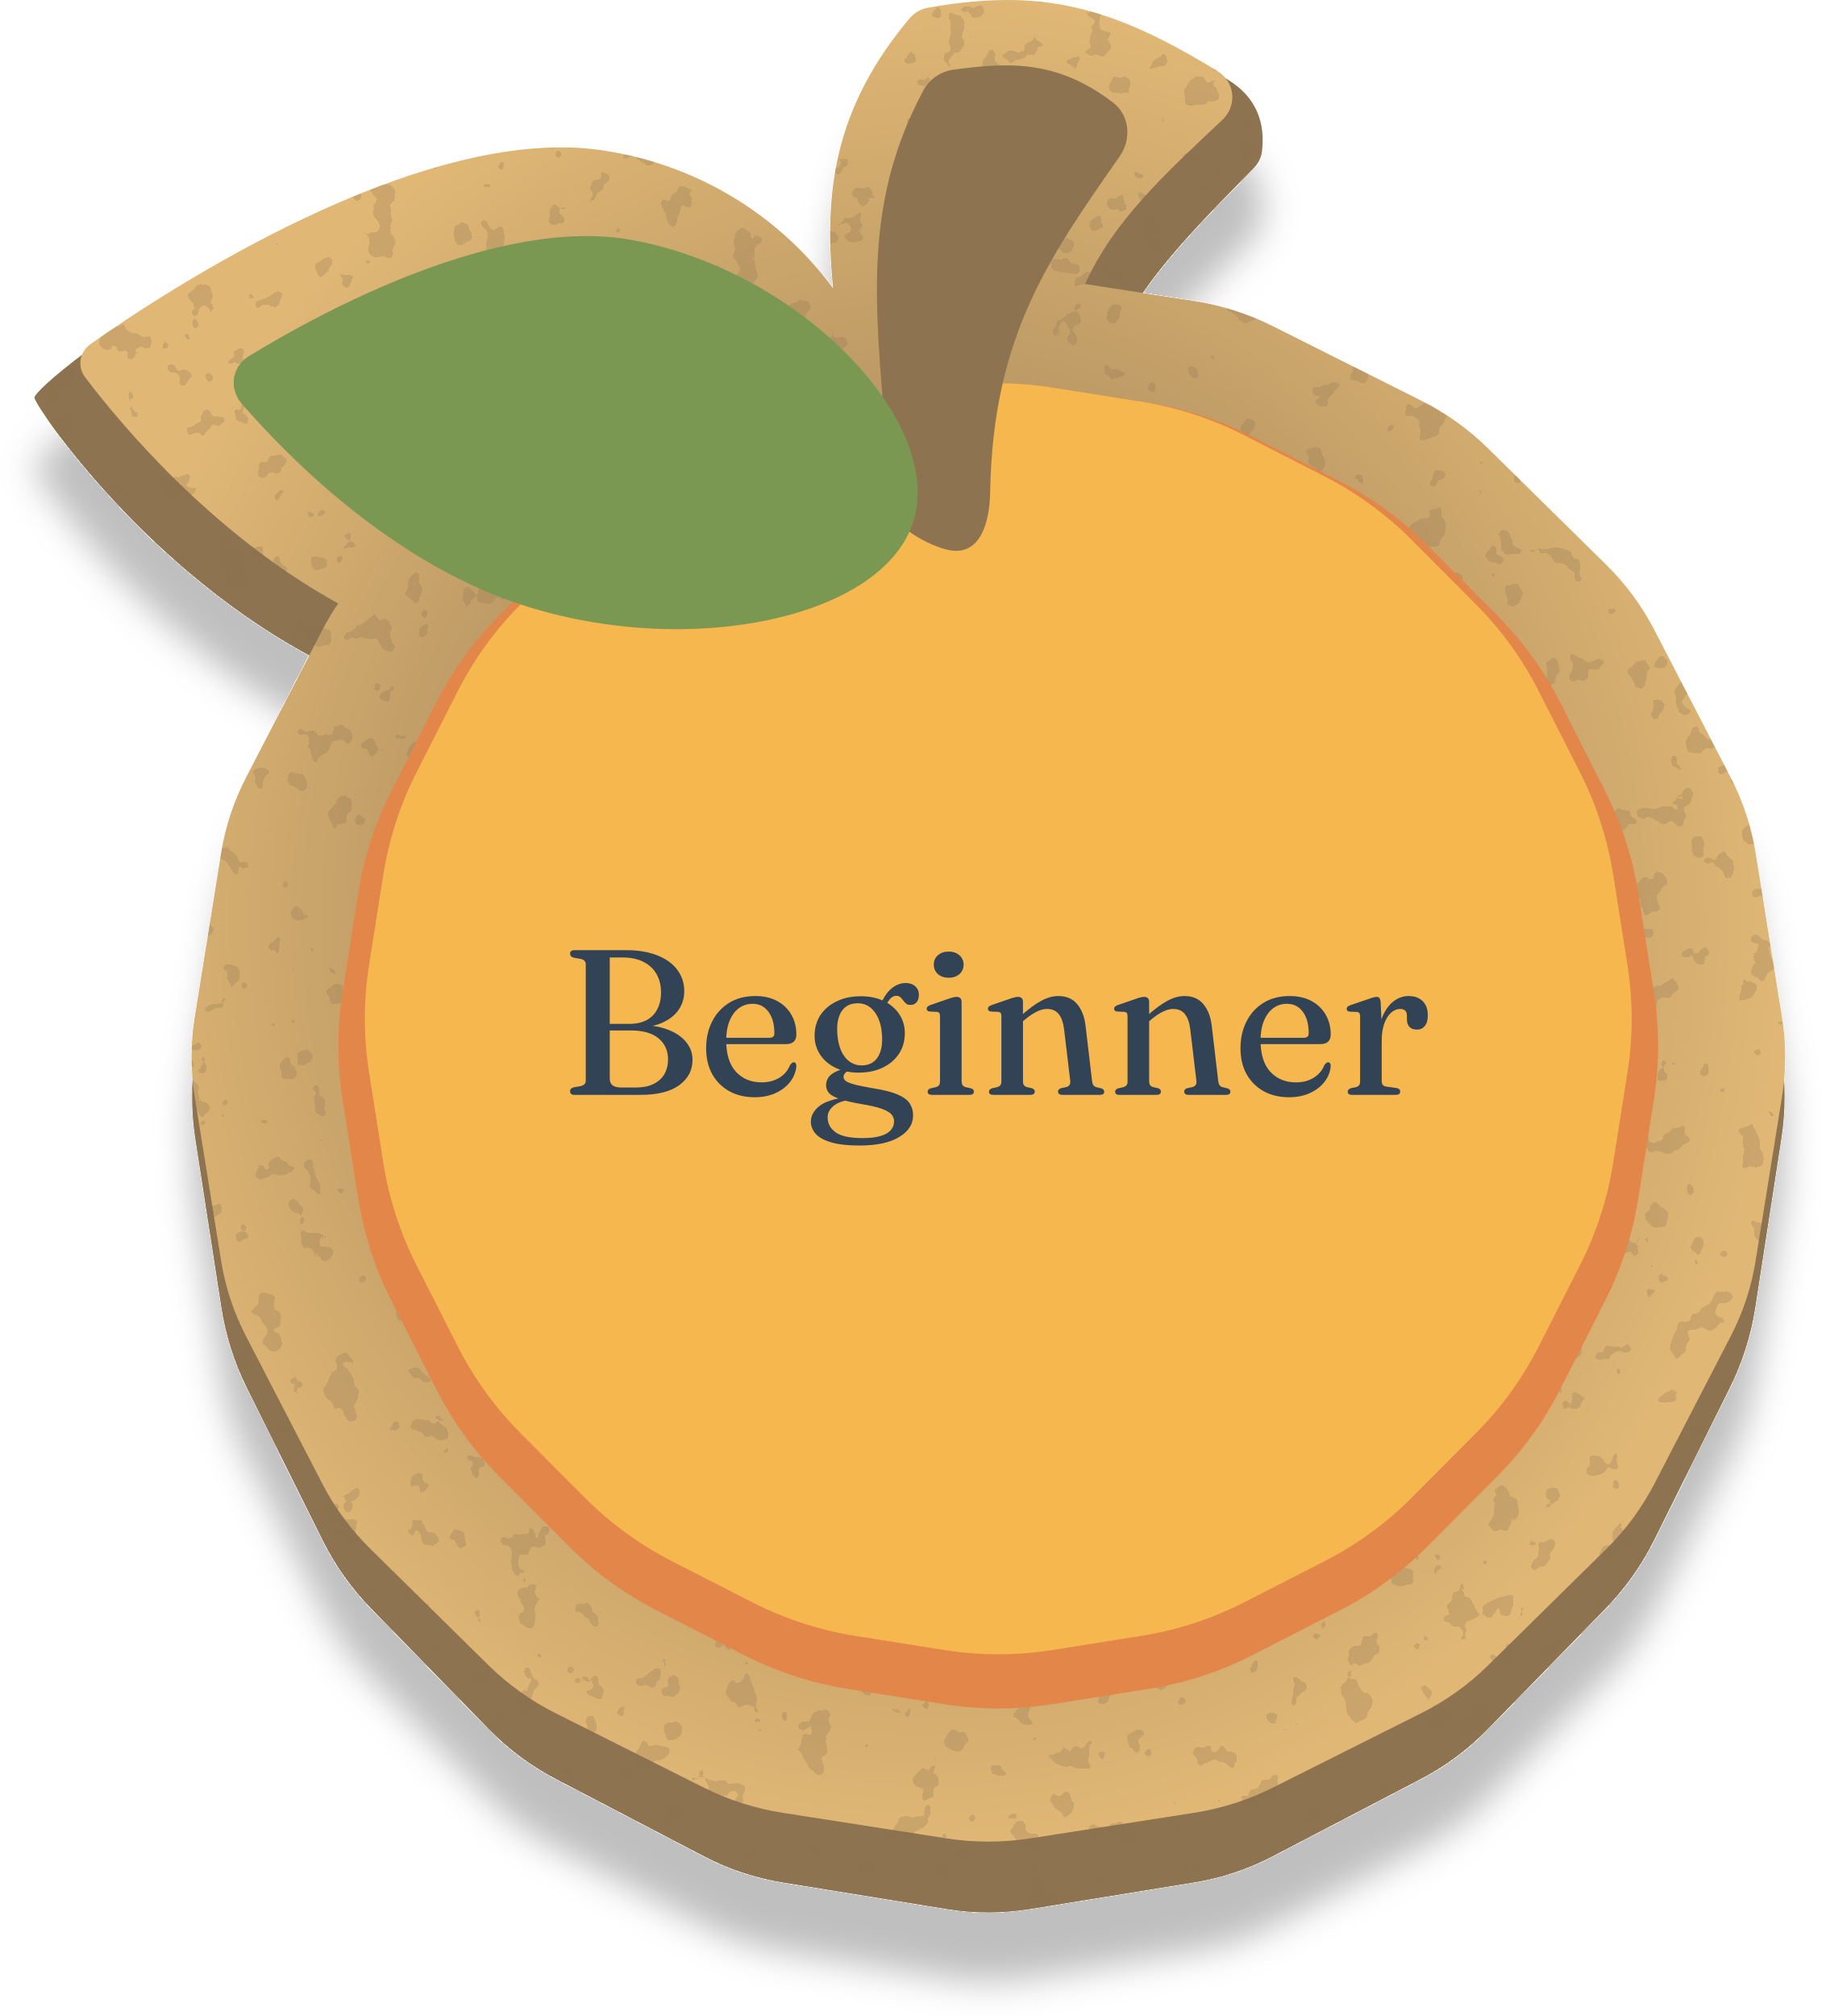
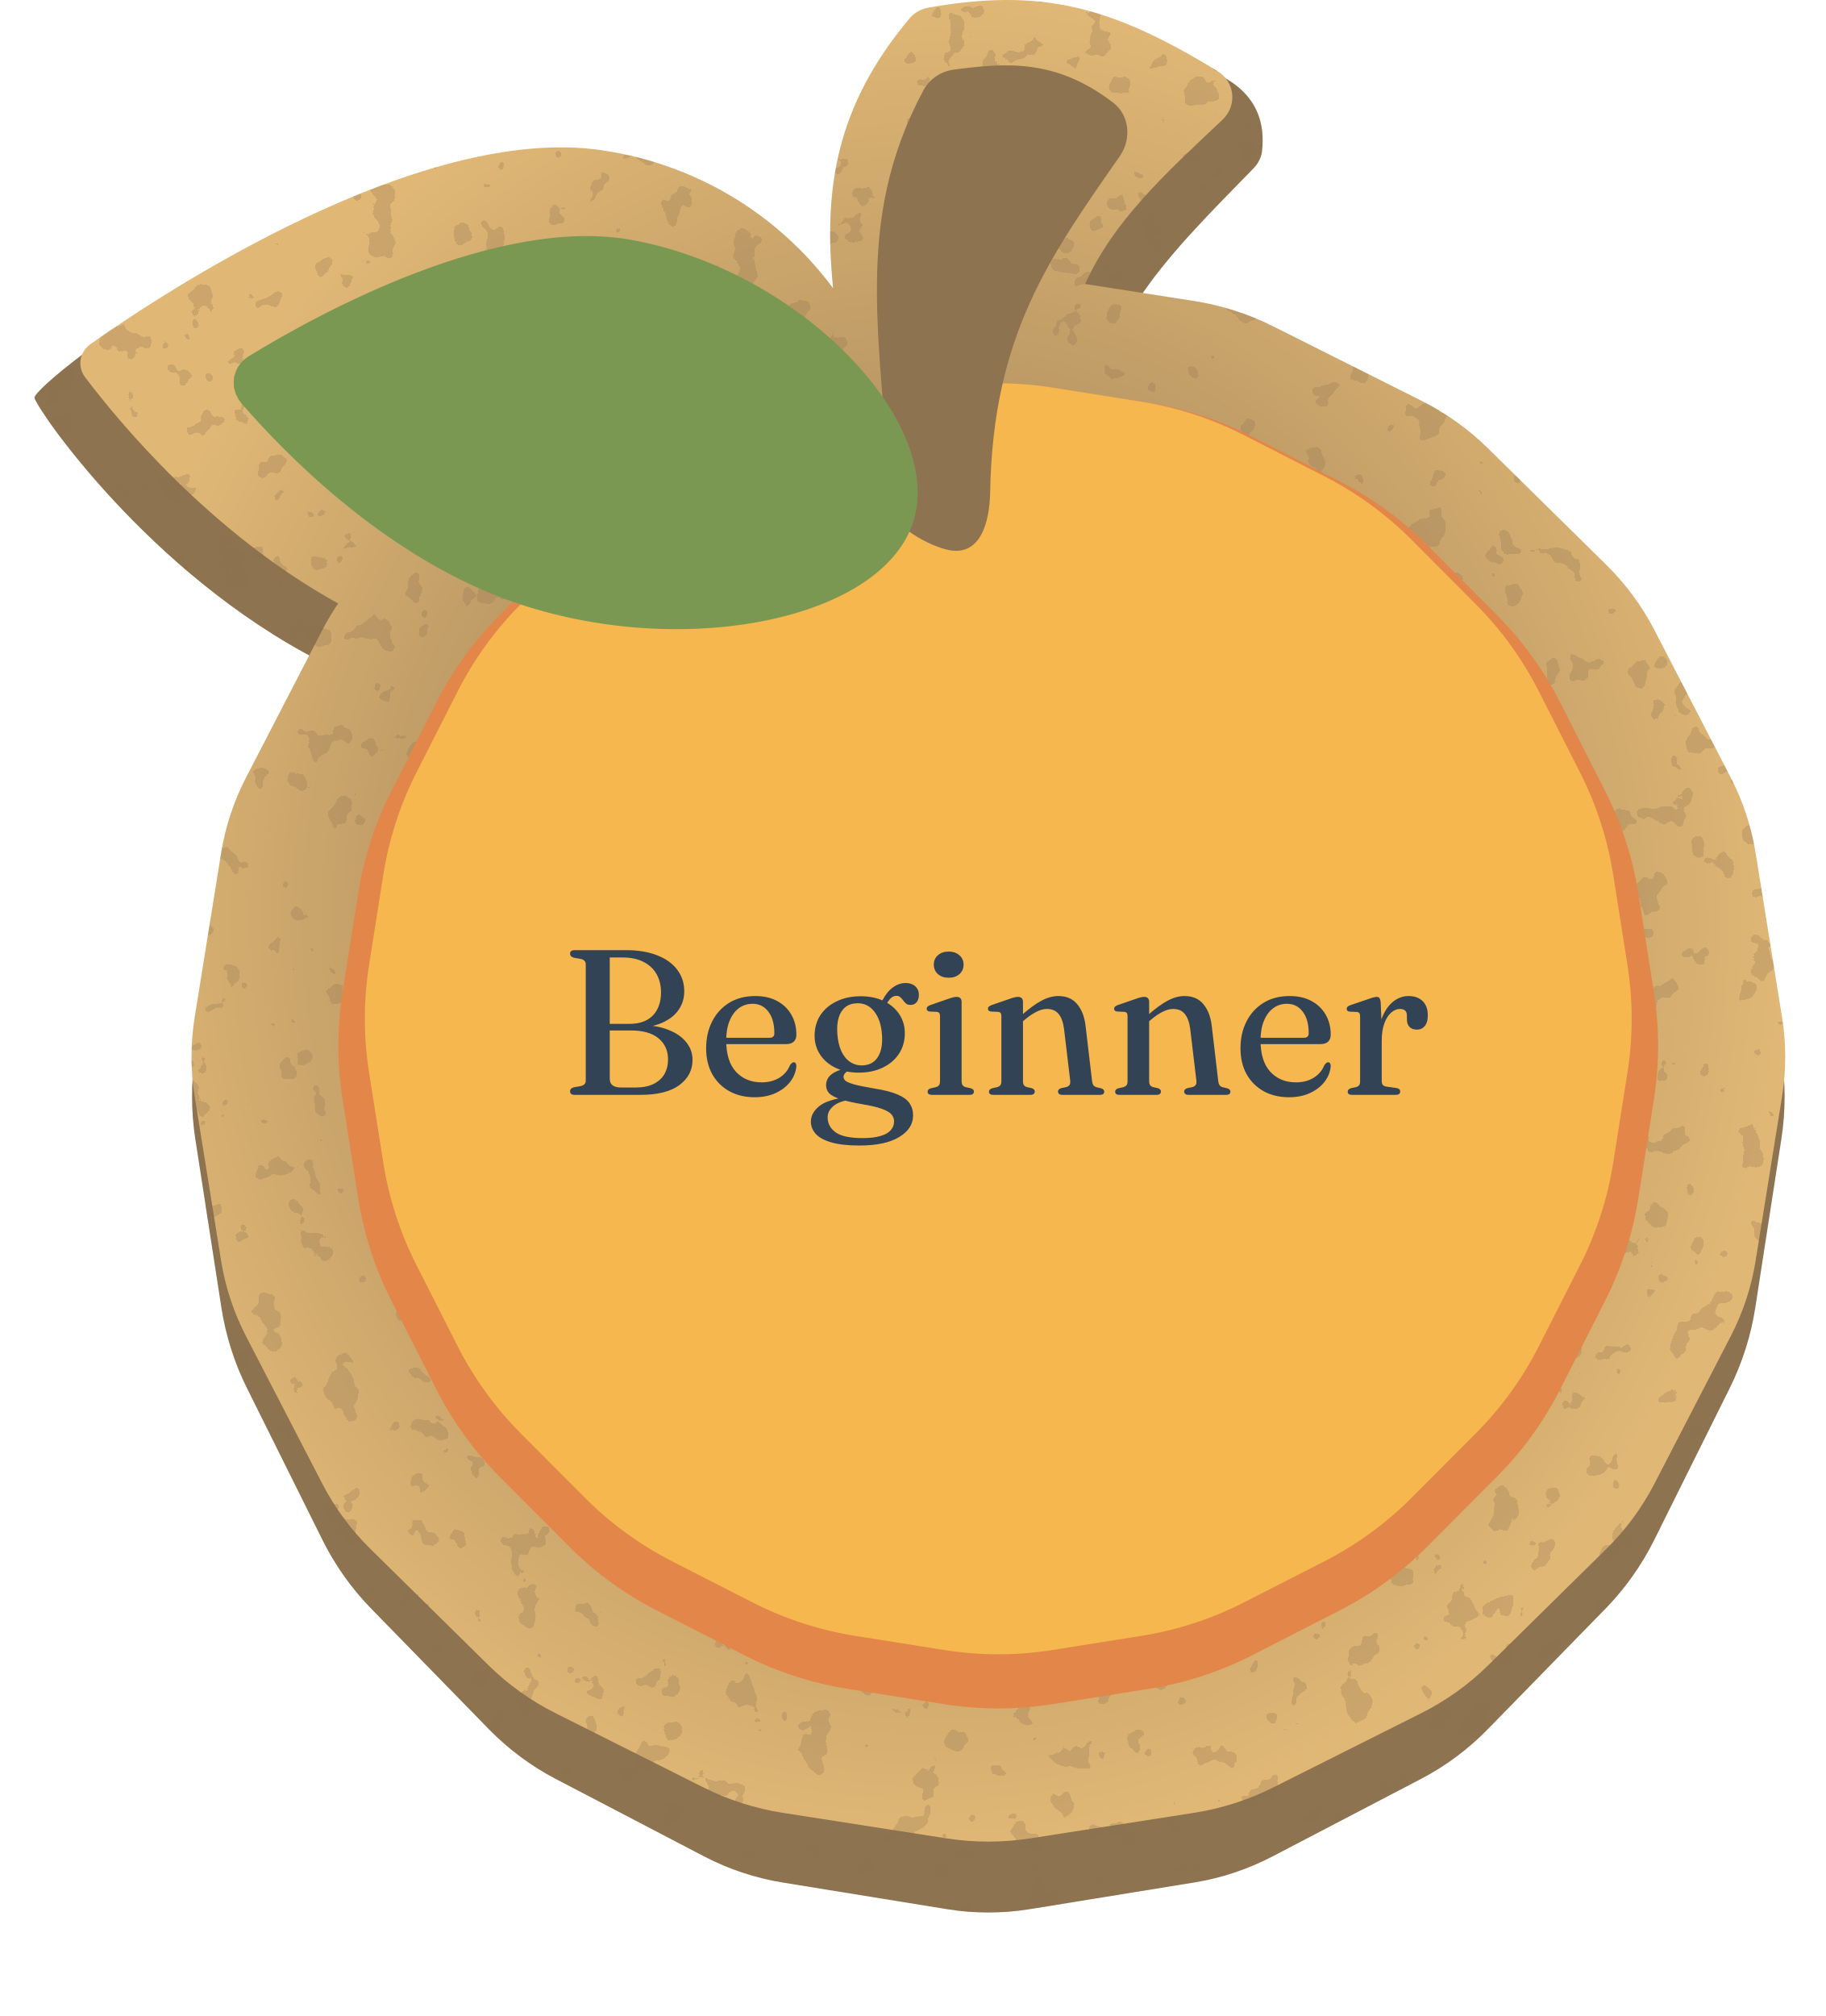
<svg xmlns="http://www.w3.org/2000/svg" width="212" height="234" viewBox="0 0 212 234" fill="none">
-   <g filter="url(#filter0_d_2059_2217)">
+   <g>
    <g filter="url(#filter1_n_2059_2217)">
      <path d="M110.966 8.28C125.65 5.407 148.095 4.147 146.523 17.569C146.435 18.323 146.053 19.015 145.528 19.552C140.188 25.017 135.455 29.727 132.013 35L138.635 36.074C141.816 36.59 144.897 37.617 147.767 39.114L164.984 48.099C167.853 49.597 170.475 51.548 172.752 53.881L186.416 67.877C188.693 70.209 190.597 72.894 192.059 75.833L200.832 93.469C202.294 96.408 203.295 99.565 203.799 102.823L206.822 122.372C207.326 125.63 207.326 128.95 206.822 132.208L203.799 151.757C203.295 155.015 202.294 158.172 200.832 161.111L192.059 178.747C190.597 181.686 188.693 184.371 186.416 186.704L172.752 200.7C170.475 203.032 167.853 204.983 164.984 206.481L147.767 215.466C144.897 216.964 141.816 217.99 138.635 218.506L119.55 221.602C116.369 222.118 113.129 222.118 109.948 221.602L90.863 218.506C87.682 217.99 84.601 216.964 81.731 215.466L64.514 206.481C61.645 204.983 59.023 203.032 56.746 200.7L43.082 186.704C40.805 184.371 38.901 181.686 37.439 178.747L28.666 161.111C27.204 158.172 26.203 155.015 25.699 151.757L22.676 132.208C22.172 128.95 22.172 125.63 22.676 122.372L25.699 102.823C26.203 99.565 27.204 96.408 28.666 93.469L37.022 76.669C17.261 66.498 4.366 47.586 4.003 46.193C3.596 44.628 40.258 16.228 65.12 19.671C76.773 21.284 86.053 27.751 92.043 35.882L99.549 34.665C99.822 25.879 102.239 17.952 108.808 9.602C109.349 8.914 110.119 8.446 110.966 8.28Z" fill="#8D7350" />
      <path d="M107.769 0.891C120.678 -1.387 128.841 0.574 141.363 8.265C143.403 9.518 143.662 12.278 141.929 13.907C135.208 20.224 129.249 25.703 125.986 32.963L138.591 34.929C141.814 35.432 144.934 36.429 147.832 37.884L165.011 46.502C167.886 47.945 170.508 49.819 172.778 52.054L186.507 65.573C188.755 67.787 190.632 70.328 192.068 73.105L200.944 90.256C202.369 93.01 203.343 95.962 203.833 99.005L206.904 118.097C207.392 121.131 207.392 124.221 206.904 127.256L203.833 146.347C203.343 149.391 202.369 152.342 200.944 155.096L192.068 172.248C190.632 175.024 188.755 177.565 186.507 179.779L172.778 193.298C170.508 195.534 167.886 197.408 165.011 198.85L147.832 207.469C144.934 208.923 141.814 209.92 138.591 210.423L119.634 213.38C116.401 213.884 113.105 213.884 109.872 213.38L90.914 210.423C87.691 209.92 84.572 208.923 81.673 207.469L64.495 198.85C61.62 197.408 58.998 195.534 56.727 193.298L42.998 179.779C40.75 177.565 38.873 175.024 37.437 172.248L28.562 155.096C27.137 152.342 26.162 149.391 25.672 146.347L22.602 127.256C22.113 124.221 22.113 121.131 22.602 118.097L25.672 99.005C26.162 95.962 27.137 93.01 28.562 90.256L37.437 73.105C37.983 72.049 38.593 71.028 39.262 70.045C24.488 61.908 13.785 48.958 9.886 43.793C8.944 42.546 9.222 40.848 10.511 39.938C18.849 34.053 48.668 14.338 69.827 17.433C81.598 19.156 90.862 25.542 96.722 33.453C95.576 21.891 97.048 12.342 105.602 2.131C106.146 1.482 106.92 1.041 107.769 0.891Z" fill="url(#paint0_radial_2059_2217)" />
    </g>
    <path d="M109.619 44.986C113.78 44.324 118.02 44.324 122.182 44.986L133.451 46.778C137.609 47.439 141.637 48.753 145.385 50.67L155.575 55.882C159.316 57.796 162.732 60.288 165.698 63.265L173.814 71.413C176.773 74.383 179.246 77.8 181.144 81.539L186.374 91.844C188.267 95.575 189.564 99.58 190.216 103.713L192.022 115.162C192.674 119.293 192.674 123.499 192.022 127.629L190.216 139.078C189.564 143.212 188.267 147.217 186.374 150.948L181.144 161.253C179.246 164.991 176.773 168.408 173.814 171.379L165.698 179.527C162.732 182.504 159.316 184.996 155.575 186.909L145.385 192.122C141.637 194.039 137.609 195.353 133.45 196.014L122.182 197.806C118.02 198.467 113.78 198.467 109.619 197.806L98.35 196.014C94.192 195.353 90.164 194.039 86.415 192.122L76.226 186.909C72.485 184.996 69.068 182.504 66.103 179.527L57.986 171.379C55.028 168.408 52.554 164.991 50.657 161.253L45.427 150.948C43.533 147.217 42.237 143.212 41.585 139.078L39.778 127.629C39.127 123.499 39.127 119.293 39.778 115.162L41.585 103.713C42.237 99.58 43.533 95.575 45.427 91.844L50.657 81.539C52.554 77.8 55.028 74.383 57.986 71.413L66.103 63.265C69.068 60.288 72.485 57.796 76.226 55.882L86.415 50.67C90.164 48.753 94.192 47.439 98.35 46.778L109.619 44.986Z" fill="#E38649" />
    <path d="M109.624 44.984C113.782 44.324 118.018 44.324 122.176 44.984L132.506 46.625C136.662 47.286 140.687 48.597 144.434 50.512L153.771 55.285C157.512 57.197 160.929 59.686 163.895 62.661L171.328 70.118C174.289 73.088 176.764 76.505 178.663 80.243L183.451 89.669C185.347 93.402 186.646 97.41 187.299 101.545L188.952 112.014C189.604 116.147 189.604 120.358 188.952 124.491L187.299 134.959C186.646 139.095 185.347 143.103 183.451 146.836L178.663 156.261C176.764 160 174.289 163.417 171.328 166.387L163.895 173.843C160.929 176.819 157.512 179.308 153.771 181.22L144.434 185.992C140.687 187.907 136.662 189.219 132.506 189.879L122.176 191.52C118.018 192.181 113.782 192.181 109.624 191.52L99.294 189.879C95.139 189.219 91.113 187.907 87.366 185.992L78.029 181.22C74.288 179.308 70.872 176.819 67.906 173.843L60.472 166.387C57.511 163.417 55.036 160 53.137 156.261L48.349 146.836C46.453 143.103 45.155 139.095 44.502 134.959L42.849 124.491C42.196 120.358 42.196 116.147 42.849 112.014L44.502 101.545C45.155 97.41 46.453 93.402 48.349 89.669L53.137 80.243C55.036 76.505 57.511 73.088 60.472 70.118L67.906 62.661C70.872 59.686 74.288 57.197 78.029 55.285L87.366 50.512C91.113 48.597 95.139 47.286 99.294 46.625L109.624 44.984Z" fill="#F6B74E" />
    <path d="M107.219 10.47C107.932 9.143 109.264 8.275 110.756 8.079C116.958 7.264 122.615 6.858 129.221 11.899C131.16 13.379 131.395 16.14 130.012 18.125C121.861 29.828 115.276 38.953 114.962 57.097C114.899 60.705 113.799 64.502 110.259 63.864C107.995 63.456 103.493 61.046 103.375 58.739C102.39 39.452 98.917 25.945 107.219 10.47Z" fill="#8D7350" />
    <path d="M73.397 27.86C93.258 31.511 110.02 49.385 105.926 60.884C101.832 72.382 77.887 76.716 58.571 69.499C44.259 64.153 32.945 52.499 28.043 46.82C26.549 45.088 26.948 42.534 28.871 41.356C37 36.377 57.763 24.985 73.397 27.86Z" fill="#7B9853" />
    <path d="M80.405 123.027C80.405 124.219 79.893 125.195 78.869 125.955C77.845 126.707 76.337 127.083 74.345 127.083H66.737C66.545 127.083 66.405 127.047 66.317 126.975C66.229 126.895 66.185 126.795 66.185 126.675C66.185 126.443 66.329 126.287 66.617 126.207L67.421 126.063C67.613 126.015 67.757 125.943 67.853 125.847C67.957 125.743 68.009 125.607 68.009 125.439V111.927C68.009 111.759 67.957 111.623 67.853 111.519C67.757 111.415 67.613 111.343 67.421 111.303L66.617 111.159C66.329 111.079 66.185 110.923 66.185 110.691C66.185 110.563 66.229 110.463 66.317 110.391C66.405 110.319 66.545 110.283 66.737 110.283H72.641C74.089 110.283 75.317 110.487 76.325 110.895C77.341 111.295 78.113 111.855 78.641 112.575C79.177 113.287 79.445 114.119 79.445 115.071C79.445 115.863 79.225 116.579 78.785 117.219C78.353 117.851 77.705 118.355 76.841 118.731C75.977 119.107 74.901 119.295 73.613 119.295L74.309 118.983C75.557 118.983 76.633 119.159 77.537 119.511C78.449 119.855 79.153 120.331 79.649 120.939C80.153 121.547 80.405 122.243 80.405 123.027ZM73.241 119.607H70.001V118.839H73.097C73.873 118.839 74.533 118.695 75.077 118.407C75.621 118.111 76.033 117.691 76.313 117.147C76.601 116.595 76.745 115.943 76.745 115.191C76.745 114.383 76.573 113.675 76.229 113.067C75.885 112.459 75.381 111.987 74.717 111.651C74.053 111.307 73.237 111.135 72.269 111.135H70.793V125.211C70.793 125.555 70.905 125.811 71.129 125.979C71.353 126.147 71.689 126.231 72.137 126.231H73.769C74.609 126.231 75.309 126.095 75.869 125.823C76.437 125.543 76.861 125.159 77.141 124.671C77.421 124.175 77.561 123.607 77.561 122.967C77.561 121.959 77.197 121.147 76.469 120.531C75.741 119.915 74.665 119.607 73.241 119.607ZM92.461 120.111C92.461 120.455 92.357 120.723 92.149 120.915C91.949 121.099 91.649 121.191 91.249 121.191H83.593V120.459H89.329C89.713 120.459 89.905 120.287 89.905 119.943C89.905 118.863 89.673 118.023 89.209 117.423C88.753 116.815 88.141 116.511 87.373 116.511C86.765 116.511 86.229 116.687 85.765 117.039C85.309 117.383 84.953 117.875 84.697 118.515C84.441 119.147 84.313 119.895 84.313 120.759C84.313 122.359 84.689 123.571 85.441 124.395C86.201 125.219 87.197 125.631 88.429 125.631C89.221 125.631 89.909 125.451 90.493 125.091C91.077 124.723 91.485 124.239 91.717 123.639C91.813 123.511 91.893 123.423 91.957 123.375C92.021 123.327 92.089 123.303 92.161 123.303C92.273 123.303 92.349 123.347 92.389 123.435C92.437 123.523 92.461 123.631 92.461 123.759C92.405 124.415 92.165 125.019 91.741 125.571C91.317 126.115 90.749 126.551 90.037 126.879C89.333 127.199 88.529 127.359 87.625 127.359C86.513 127.359 85.533 127.127 84.685 126.663C83.837 126.191 83.173 125.531 82.693 124.683C82.221 123.827 81.985 122.827 81.985 121.683C81.985 120.515 82.217 119.475 82.681 118.563C83.145 117.651 83.801 116.931 84.649 116.403C85.505 115.875 86.521 115.611 87.697 115.611C88.673 115.611 89.517 115.803 90.229 116.187C90.941 116.571 91.489 117.099 91.873 117.771C92.265 118.443 92.461 119.223 92.461 120.111ZM101.537 126.351C102.665 126.527 103.553 126.755 104.201 127.035C104.849 127.307 105.313 127.643 105.593 128.043C105.873 128.451 106.013 128.927 106.013 129.471C106.013 130.495 105.473 131.331 104.393 131.979C103.321 132.635 101.781 132.963 99.773 132.963C98.413 132.963 97.321 132.839 96.497 132.591C95.673 132.351 95.073 132.019 94.697 131.595C94.329 131.179 94.145 130.707 94.145 130.179C94.145 129.523 94.465 128.931 95.105 128.403C95.745 127.875 96.881 127.511 98.513 127.311L98.753 127.647C97.873 127.759 97.209 128.003 96.761 128.379C96.313 128.763 96.089 129.195 96.089 129.675C96.089 130.395 96.397 130.979 97.013 131.427C97.629 131.875 98.677 132.099 100.157 132.099C100.997 132.099 101.685 132.019 102.221 131.859C102.757 131.707 103.153 131.483 103.409 131.187C103.673 130.899 103.805 130.555 103.805 130.155C103.805 129.851 103.701 129.579 103.493 129.339C103.285 129.107 102.917 128.895 102.389 128.703C101.861 128.511 101.117 128.335 100.157 128.175C98.981 127.975 98.089 127.767 97.481 127.551C96.873 127.343 96.457 127.111 96.233 126.855C96.017 126.599 95.909 126.299 95.909 125.955C95.909 125.667 95.985 125.395 96.137 125.139C96.289 124.883 96.549 124.655 96.917 124.455C97.285 124.247 97.793 124.091 98.441 123.987L98.741 124.155C98.453 124.291 98.245 124.427 98.117 124.563C97.997 124.699 97.937 124.847 97.937 125.007C97.937 125.143 98.001 125.279 98.129 125.415C98.265 125.551 98.585 125.695 99.089 125.847C99.601 125.991 100.417 126.159 101.537 126.351ZM102.065 116.835L102.449 116.127C102.793 115.455 103.197 114.951 103.661 114.615C104.133 114.271 104.629 114.099 105.149 114.099C105.605 114.099 105.973 114.223 106.253 114.471C106.541 114.719 106.685 115.055 106.685 115.479C106.685 115.831 106.597 116.115 106.421 116.331C106.245 116.539 106.009 116.643 105.713 116.643C105.497 116.643 105.325 116.591 105.197 116.487C105.069 116.375 104.957 116.251 104.861 116.115C104.765 115.979 104.657 115.859 104.537 115.755C104.425 115.643 104.269 115.587 104.069 115.587C103.837 115.587 103.621 115.679 103.421 115.863C103.229 116.047 102.981 116.411 102.677 116.955L102.065 116.835ZM105.053 119.919C105.053 120.831 104.825 121.631 104.369 122.319C103.913 123.007 103.281 123.543 102.473 123.927C101.673 124.311 100.749 124.503 99.701 124.503C98.677 124.503 97.777 124.315 97.001 123.939C96.233 123.563 95.637 123.051 95.213 122.403C94.789 121.755 94.577 121.031 94.577 120.231C94.577 119.319 94.801 118.519 95.249 117.831C95.705 117.143 96.337 116.607 97.145 116.223C97.953 115.831 98.881 115.635 99.929 115.635C100.961 115.635 101.861 115.823 102.629 116.199C103.397 116.575 103.993 117.087 104.417 117.735C104.841 118.383 105.053 119.111 105.053 119.919ZM99.473 116.451C98.945 116.467 98.501 116.619 98.141 116.907C97.789 117.195 97.533 117.599 97.373 118.119C97.213 118.639 97.161 119.271 97.217 120.015C97.273 120.775 97.425 121.435 97.673 121.995C97.929 122.547 98.269 122.967 98.693 123.255C99.117 123.543 99.601 123.679 100.145 123.663C100.937 123.631 101.529 123.307 101.921 122.691C102.321 122.067 102.481 121.203 102.401 120.099C102.321 118.947 102.017 118.043 101.489 117.387C100.969 116.731 100.297 116.419 99.473 116.451ZM111.646 116.295V125.487C111.646 125.695 111.686 125.855 111.766 125.967C111.846 126.071 111.962 126.143 112.114 126.183L112.666 126.303C112.81 126.343 112.914 126.395 112.978 126.459C113.042 126.523 113.074 126.607 113.074 126.711C113.074 126.823 113.03 126.915 112.942 126.987C112.862 127.051 112.734 127.083 112.558 127.083H108.214C108.038 127.083 107.906 127.051 107.818 126.987C107.738 126.915 107.698 126.823 107.698 126.711C107.698 126.615 107.73 126.535 107.794 126.471C107.858 126.399 107.958 126.347 108.094 126.315L108.67 126.183C108.83 126.135 108.946 126.063 109.018 125.967C109.098 125.863 109.138 125.707 109.138 125.499V117.963C109.138 117.787 109.11 117.663 109.054 117.591C108.998 117.511 108.902 117.463 108.766 117.447L107.95 117.411C107.822 117.395 107.73 117.359 107.674 117.303C107.618 117.247 107.59 117.175 107.59 117.087C107.59 116.991 107.622 116.911 107.686 116.847C107.75 116.783 107.866 116.719 108.034 116.655L110.074 115.947C110.322 115.859 110.518 115.799 110.662 115.767C110.814 115.727 110.942 115.707 111.046 115.707C111.254 115.707 111.406 115.759 111.502 115.863C111.598 115.967 111.646 116.111 111.646 116.295ZM110.146 113.487C109.634 113.487 109.218 113.347 108.898 113.067C108.578 112.779 108.418 112.411 108.418 111.963C108.418 111.515 108.578 111.151 108.898 110.871C109.218 110.591 109.634 110.451 110.146 110.451C110.658 110.451 111.074 110.595 111.394 110.883C111.714 111.163 111.874 111.523 111.874 111.963C111.874 112.411 111.714 112.779 111.394 113.067C111.074 113.347 110.658 113.487 110.146 113.487ZM118.771 116.295V125.487C118.771 125.695 118.811 125.855 118.891 125.967C118.971 126.071 119.087 126.143 119.239 126.183L119.779 126.303C120.019 126.383 120.139 126.511 120.139 126.687C120.139 126.951 119.963 127.083 119.611 127.083H115.327C115.151 127.083 115.023 127.051 114.943 126.987C114.863 126.915 114.823 126.823 114.823 126.711C114.823 126.615 114.855 126.535 114.919 126.471C114.983 126.399 115.079 126.347 115.207 126.315L115.795 126.183C115.947 126.135 116.063 126.063 116.143 125.967C116.223 125.863 116.263 125.707 116.263 125.499V117.963C116.263 117.787 116.235 117.663 116.179 117.591C116.123 117.511 116.027 117.463 115.891 117.447L115.063 117.411C114.935 117.395 114.843 117.359 114.787 117.303C114.731 117.247 114.703 117.175 114.703 117.087C114.703 116.991 114.735 116.911 114.799 116.847C114.863 116.783 114.979 116.719 115.147 116.655L117.199 115.947C117.439 115.859 117.631 115.799 117.775 115.767C117.927 115.727 118.063 115.707 118.183 115.707C118.383 115.707 118.531 115.759 118.627 115.863C118.723 115.967 118.771 116.111 118.771 116.295ZM118.435 118.827L117.991 118.371L118.507 117.927C119.443 117.095 120.247 116.503 120.919 116.151C121.591 115.791 122.243 115.611 122.875 115.611C123.819 115.611 124.551 115.927 125.071 116.559C125.599 117.191 125.923 118.043 126.043 119.115L126.787 125.439C126.811 125.663 126.863 125.835 126.943 125.955C127.023 126.067 127.143 126.147 127.303 126.195L127.819 126.315C127.947 126.347 128.043 126.399 128.107 126.471C128.171 126.535 128.203 126.615 128.203 126.711C128.203 126.823 128.163 126.915 128.083 126.987C128.003 127.051 127.875 127.083 127.699 127.083H123.367C123.015 127.083 122.839 126.951 122.839 126.687C122.839 126.511 122.959 126.383 123.199 126.303L123.775 126.183C123.943 126.143 124.071 126.067 124.159 125.955C124.247 125.835 124.279 125.663 124.255 125.439L123.547 119.499C123.451 118.699 123.243 118.103 122.923 117.711C122.611 117.311 122.155 117.111 121.555 117.111C121.171 117.111 120.767 117.219 120.343 117.435C119.919 117.643 119.455 117.959 118.951 118.383L118.435 118.827ZM133.42 116.295V125.487C133.42 125.695 133.46 125.855 133.54 125.967C133.62 126.071 133.736 126.143 133.888 126.183L134.428 126.303C134.668 126.383 134.788 126.511 134.788 126.687C134.788 126.951 134.612 127.083 134.26 127.083H129.976C129.8 127.083 129.672 127.051 129.592 126.987C129.512 126.915 129.472 126.823 129.472 126.711C129.472 126.615 129.504 126.535 129.568 126.471C129.632 126.399 129.728 126.347 129.856 126.315L130.444 126.183C130.596 126.135 130.712 126.063 130.792 125.967C130.872 125.863 130.912 125.707 130.912 125.499V117.963C130.912 117.787 130.884 117.663 130.828 117.591C130.772 117.511 130.676 117.463 130.54 117.447L129.712 117.411C129.584 117.395 129.492 117.359 129.436 117.303C129.38 117.247 129.352 117.175 129.352 117.087C129.352 116.991 129.384 116.911 129.448 116.847C129.512 116.783 129.628 116.719 129.796 116.655L131.848 115.947C132.088 115.859 132.28 115.799 132.424 115.767C132.576 115.727 132.712 115.707 132.832 115.707C133.032 115.707 133.18 115.759 133.276 115.863C133.372 115.967 133.42 116.111 133.42 116.295ZM133.084 118.827L132.64 118.371L133.156 117.927C134.092 117.095 134.896 116.503 135.568 116.151C136.24 115.791 136.892 115.611 137.524 115.611C138.468 115.611 139.2 115.927 139.72 116.559C140.248 117.191 140.572 118.043 140.692 119.115L141.436 125.439C141.46 125.663 141.512 125.835 141.592 125.955C141.672 126.067 141.792 126.147 141.952 126.195L142.468 126.315C142.596 126.347 142.692 126.399 142.756 126.471C142.82 126.535 142.852 126.615 142.852 126.711C142.852 126.823 142.812 126.915 142.732 126.987C142.652 127.051 142.524 127.083 142.348 127.083H138.016C137.664 127.083 137.488 126.951 137.488 126.687C137.488 126.511 137.608 126.383 137.848 126.303L138.424 126.183C138.592 126.143 138.72 126.067 138.808 125.955C138.896 125.835 138.928 125.663 138.904 125.439L138.196 119.499C138.1 118.699 137.892 118.103 137.572 117.711C137.26 117.311 136.804 117.111 136.204 117.111C135.82 117.111 135.416 117.219 134.992 117.435C134.568 117.643 134.104 117.959 133.6 118.383L133.084 118.827ZM154.5 120.111C154.5 120.455 154.396 120.723 154.188 120.915C153.988 121.099 153.688 121.191 153.288 121.191H145.632V120.459H151.368C151.752 120.459 151.944 120.287 151.944 119.943C151.944 118.863 151.712 118.023 151.248 117.423C150.792 116.815 150.18 116.511 149.412 116.511C148.804 116.511 148.268 116.687 147.804 117.039C147.348 117.383 146.992 117.875 146.736 118.515C146.48 119.147 146.352 119.895 146.352 120.759C146.352 122.359 146.728 123.571 147.48 124.395C148.24 125.219 149.236 125.631 150.468 125.631C151.26 125.631 151.948 125.451 152.532 125.091C153.116 124.723 153.524 124.239 153.756 123.639C153.852 123.511 153.932 123.423 153.996 123.375C154.06 123.327 154.128 123.303 154.2 123.303C154.312 123.303 154.388 123.347 154.428 123.435C154.476 123.523 154.5 123.631 154.5 123.759C154.444 124.415 154.204 125.019 153.78 125.571C153.356 126.115 152.788 126.551 152.076 126.879C151.372 127.199 150.568 127.359 149.664 127.359C148.552 127.359 147.572 127.127 146.724 126.663C145.876 126.191 145.212 125.531 144.732 124.683C144.26 123.827 144.024 122.827 144.024 121.683C144.024 120.515 144.256 119.475 144.72 118.563C145.184 117.651 145.84 116.931 146.688 116.403C147.544 115.875 148.56 115.611 149.736 115.611C150.712 115.611 151.556 115.803 152.268 116.187C152.98 116.571 153.528 117.099 153.912 117.771C154.304 118.443 154.5 119.223 154.5 120.111ZM160.012 120.855C160.012 119.719 160.18 118.763 160.516 117.987C160.852 117.203 161.284 116.611 161.812 116.211C162.348 115.811 162.916 115.611 163.516 115.611C164.236 115.611 164.792 115.811 165.184 116.211C165.576 116.603 165.772 117.147 165.772 117.843C165.772 118.395 165.656 118.811 165.424 119.091C165.192 119.371 164.892 119.511 164.524 119.511C164.148 119.511 163.856 119.407 163.648 119.199C163.448 118.991 163.348 118.699 163.348 118.323V117.915C163.348 117.643 163.284 117.443 163.156 117.315C163.028 117.179 162.82 117.111 162.532 117.111C162.188 117.111 161.852 117.251 161.524 117.531C161.204 117.803 160.94 118.215 160.732 118.767C160.524 119.319 160.42 120.015 160.42 120.855H160.012ZM160.3 116.307L160.42 119.187V125.487C160.42 125.679 160.464 125.827 160.552 125.931C160.648 126.035 160.804 126.103 161.02 126.135L162.1 126.279C162.26 126.303 162.376 126.351 162.448 126.423C162.528 126.487 162.568 126.579 162.568 126.699C162.568 126.819 162.524 126.915 162.436 126.987C162.348 127.051 162.216 127.083 162.04 127.083H156.976C156.808 127.083 156.68 127.051 156.592 126.987C156.512 126.915 156.472 126.823 156.472 126.711C156.472 126.615 156.504 126.535 156.568 126.471C156.632 126.399 156.732 126.343 156.868 126.303L157.444 126.183C157.596 126.143 157.712 126.071 157.792 125.967C157.872 125.863 157.912 125.707 157.912 125.499V117.975C157.912 117.799 157.884 117.675 157.828 117.603C157.772 117.523 157.676 117.475 157.54 117.459L156.712 117.423C156.584 117.407 156.492 117.371 156.436 117.315C156.38 117.259 156.352 117.187 156.352 117.099C156.352 117.003 156.384 116.923 156.448 116.859C156.52 116.787 156.636 116.723 156.796 116.667L158.812 115.983C159.116 115.871 159.34 115.799 159.484 115.767C159.628 115.727 159.744 115.707 159.832 115.707C159.976 115.707 160.084 115.755 160.156 115.851C160.228 115.939 160.276 116.091 160.3 116.307Z" fill="#334356" />
  </g>
  <defs>
-     <filter id="filter0_d_2059_2217" x="-0.27" y="0" width="211.539" height="233.989" filterUnits="userSpaceOnUse" color-interpolation-filters="sRGB">
-       <feFlood flood-opacity="0" result="BackgroundImageFix" />
-       <feColorMatrix in="SourceAlpha" type="matrix" values="0 0 0 0 0 0 0 0 0 0 0 0 0 0 0 0 0 0 127 0" result="hardAlpha" />
-       <feOffset dy="8" />
-       <feGaussianBlur stdDeviation="2" />
-       <feComposite in2="hardAlpha" operator="out" />
-       <feColorMatrix type="matrix" values="0 0 0 0 0 0 0 0 0 0 0 0 0 0 0 0 0 0 0.25 0" />
-       <feBlend mode="normal" in2="BackgroundImageFix" result="effect1_dropShadow_2059_2217" />
-       <feBlend mode="normal" in="SourceGraphic" in2="effect1_dropShadow_2059_2217" result="shape" />
-     </filter>
    <filter id="filter1_n_2059_2217" x="4" y="0" width="203.27" height="221.989" filterUnits="userSpaceOnUse" color-interpolation-filters="sRGB">
      <feFlood flood-opacity="0" result="BackgroundImageFix" />
      <feBlend mode="normal" in="SourceGraphic" in2="BackgroundImageFix" result="shape" />
      <feTurbulence type="fractalNoise" baseFrequency="0.238 0.238" stitchTiles="stitch" numOctaves="3" result="noise" seed="1437" />
      <feColorMatrix in="noise" type="luminanceToAlpha" result="alphaNoise" />
      <feComponentTransfer in="alphaNoise" result="coloredNoise1">
        <feFuncA type="discrete" tableValues="0 0 0 0 0 0 0 0 0 0 0 0 1 1 1 1 1 1 1 1 1 1 1 1 1 1 1 1 1 1 1 1 1 1 1 1 1 1 0 0 0 0 0 0 0 0 0 0 0 0 0 0 0 0 0 0 0 0 0 0 0 0 0 0 0 0 0 0 0 0 0 0 0 0 0 0 0 0 0 0 0 0 0 0 0 0 0 0 0 0 0 0 0 0 0 0 0 0 0 0 " />
      </feComponentTransfer>
      <feComposite operator="in" in2="shape" in="coloredNoise1" result="noise1Clipped" />
      <feFlood flood-color="rgba(141, 115, 80, 0.25)" result="color1Flood" />
      <feComposite operator="in" in2="noise1Clipped" in="color1Flood" result="color1" />
      <feMerge result="effect1_noise_2059_2217">
        <feMergeNode in="shape" />
        <feMergeNode in="color1" />
      </feMerge>
    </filter>
    <radialGradient id="paint0_radial_2059_2217" cx="0" cy="0" r="1" gradientUnits="userSpaceOnUse" gradientTransform="translate(108.299 106.879) rotate(90) scale(106.879 98.971)">
      <stop stop-color="#8D7350" />
      <stop offset="1" stop-color="#E0B775" />
    </radialGradient>
  </defs>
</svg>
